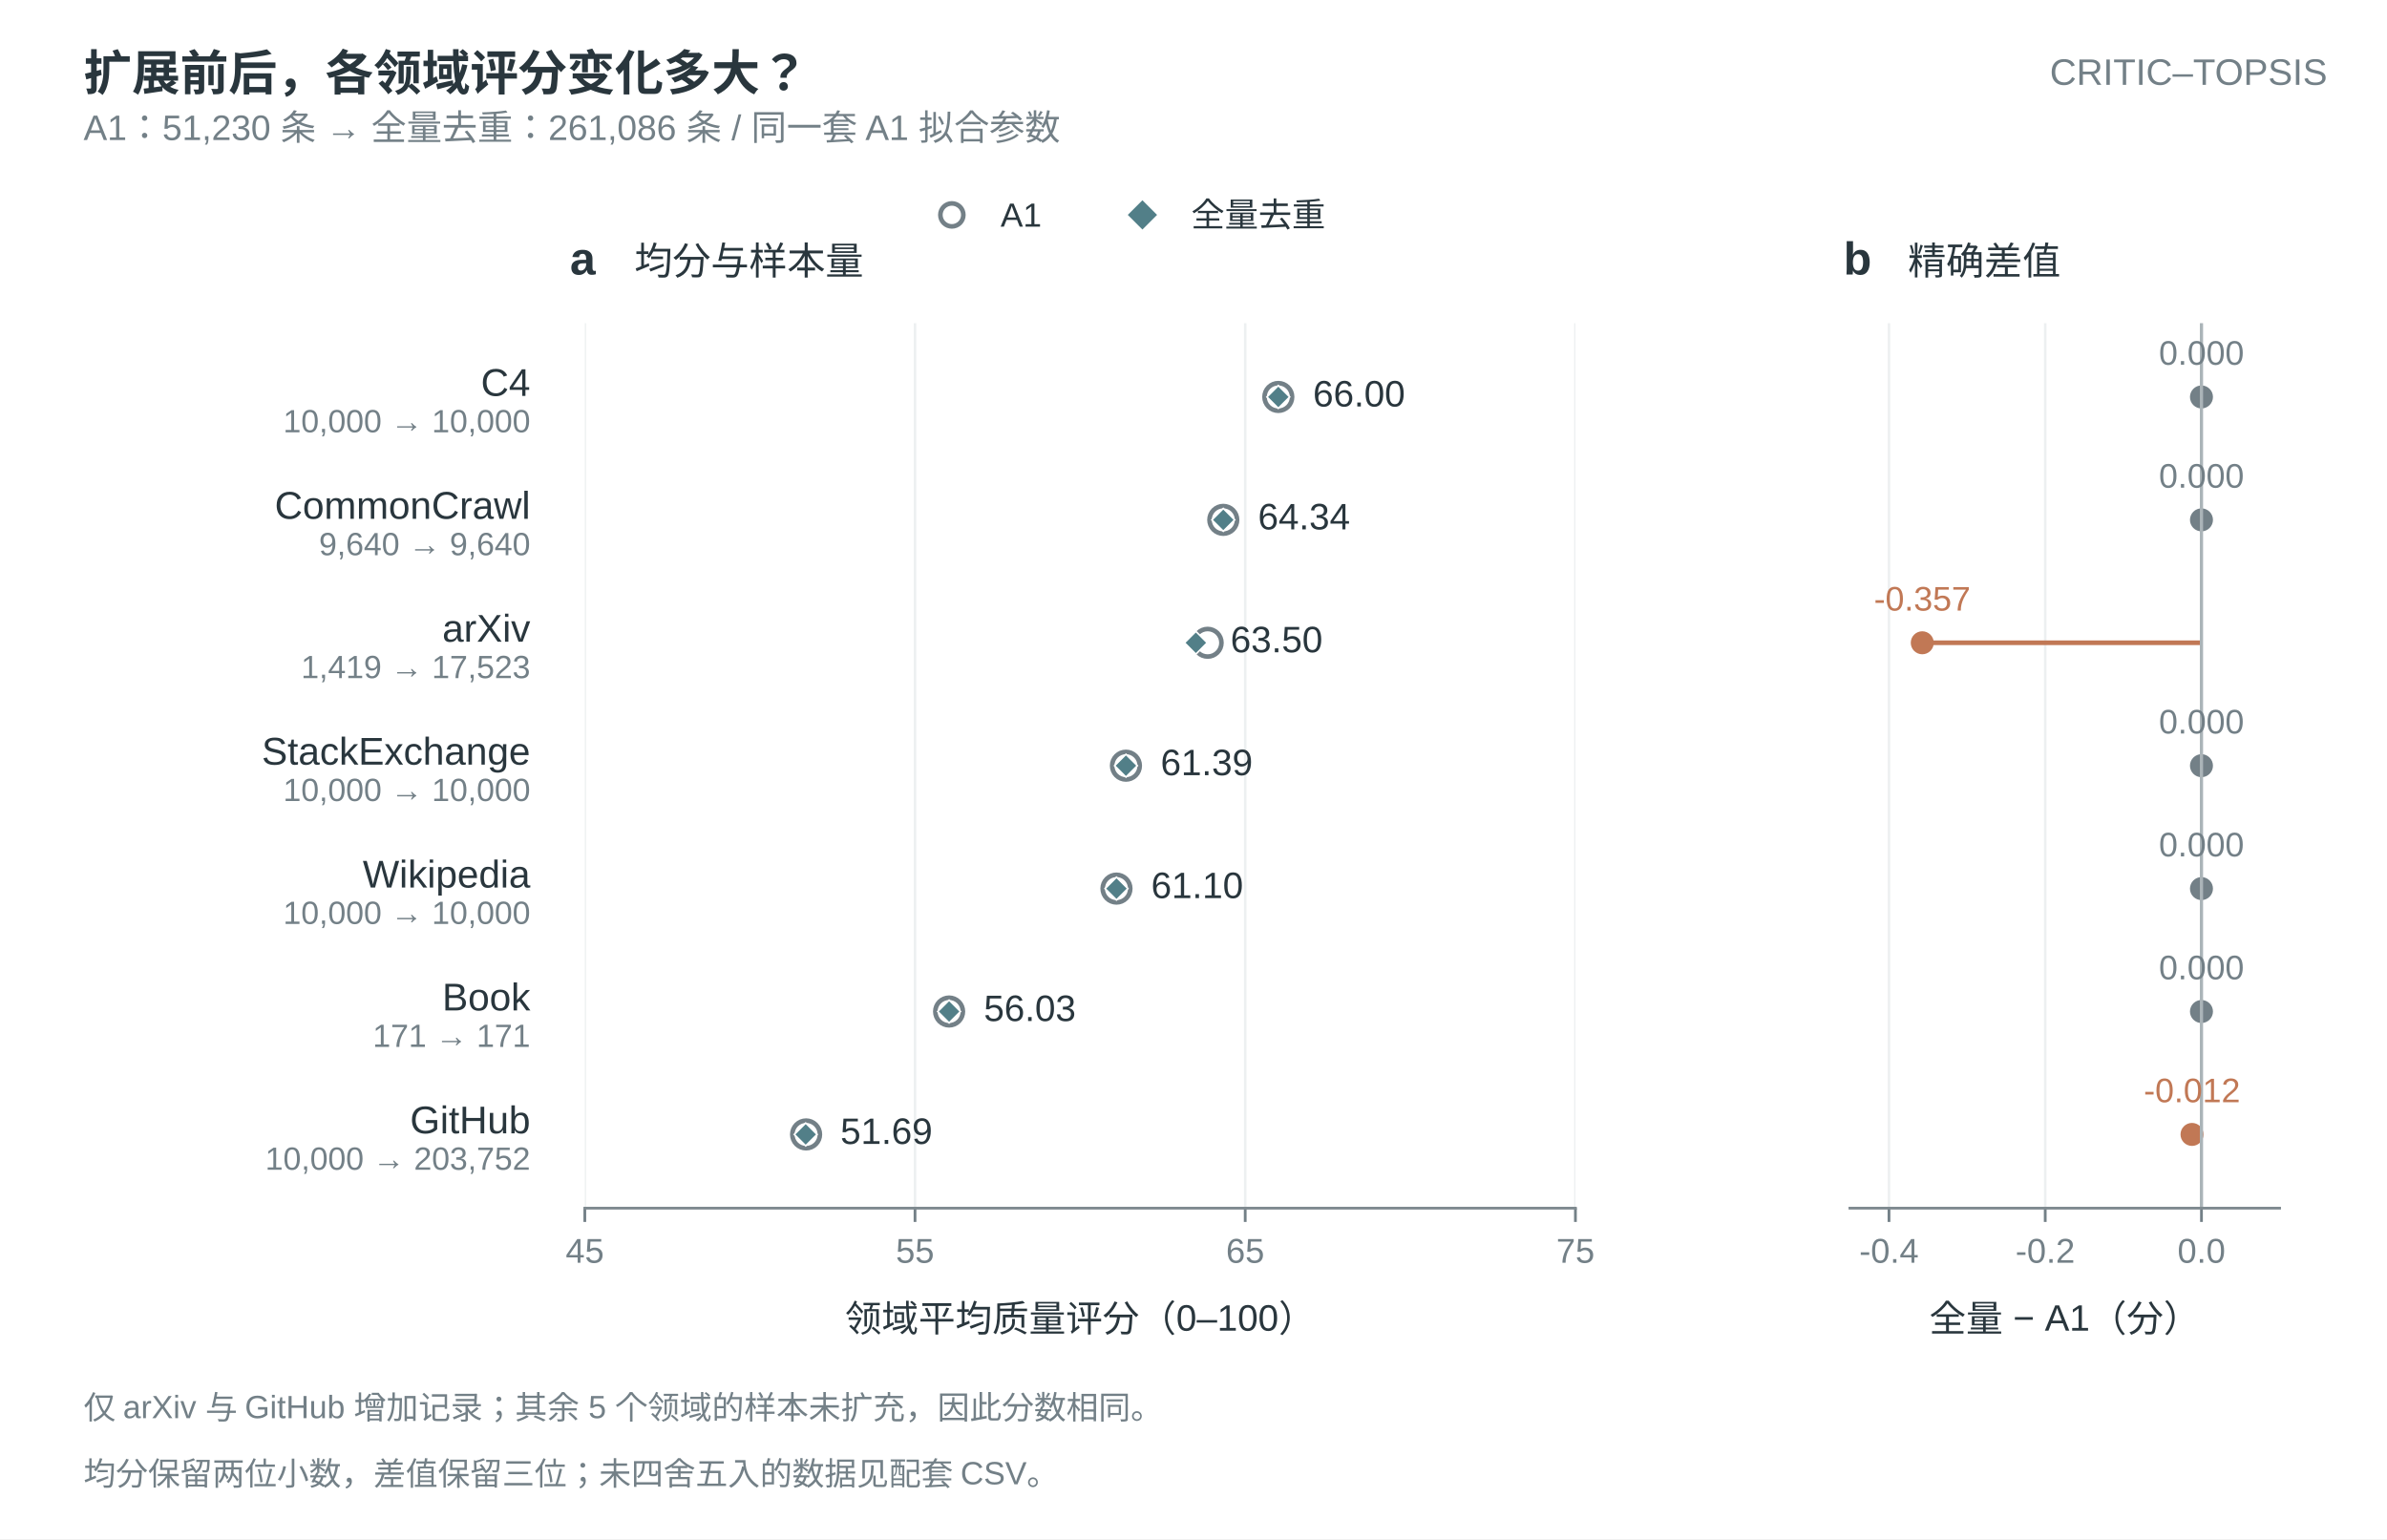
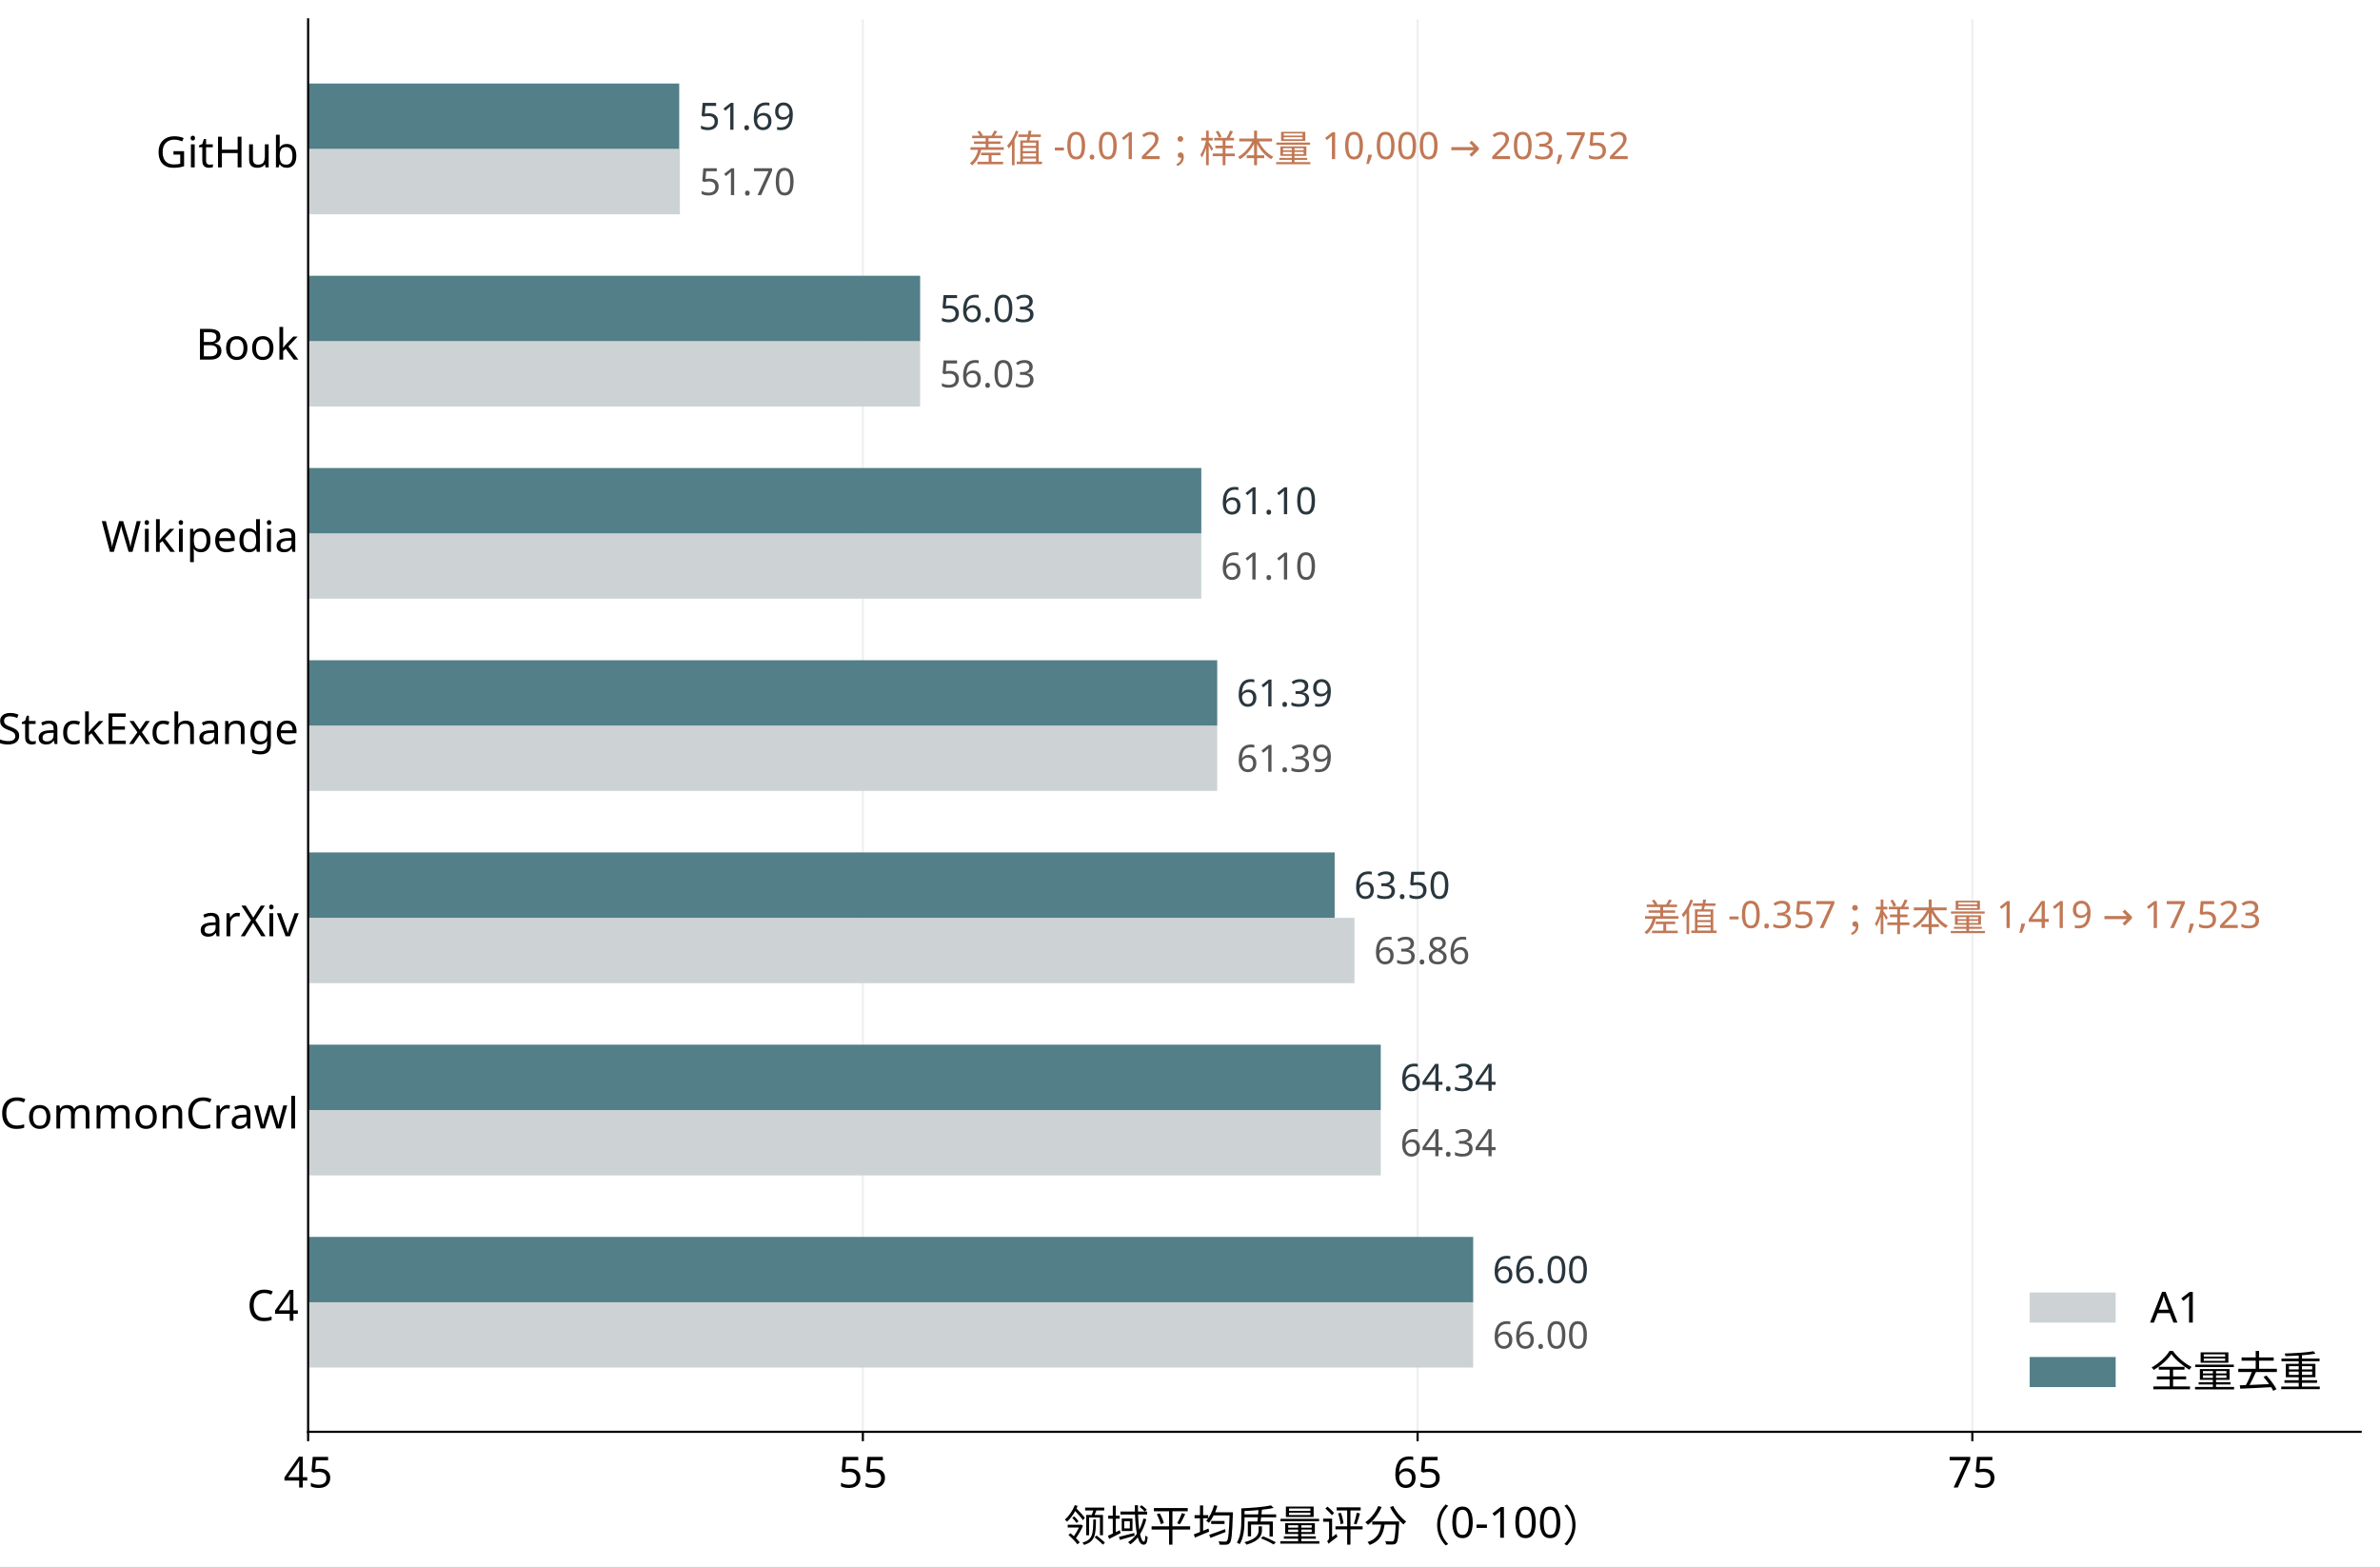
- <svg xmlns="http://www.w3.org/2000/svg" xmlns:xlink="http://www.w3.org/1999/xlink" width="518.74pt" height="334.488pt" viewBox="0 0 518.74 334.488" version="1.1">
+ <svg xmlns="http://www.w3.org/2000/svg" xmlns:xlink="http://www.w3.org/1999/xlink" width="885.972pt" height="583.2pt" viewBox="0 0 885.972 583.2" version="1.1">
  <defs>
    <style type="text/css">*{stroke-linejoin: round; stroke-linecap: butt}</style>
  </defs>
  <g id="figure_1">
    <g id="patch_1">
-       <path d="M 0 334.488  L 518.74 334.488  L 518.74 0  L 0 0  z " style="fill: #ffffff" />
+       <path d="M 0 583.2  L 885.972 583.2  L 885.972 0  L 0 0  z " style="fill: #ffffff" />
    </g>
    <g id="axes_1">
      <g id="patch_2">
-         <path d="M 127.091 262.573  L 342.369 262.573  L 342.369 70.243  L 127.091 70.243  z " style="fill: #ffffff" />
+         <path d="M 114.7 533  L 878.772 533  L 878.772 7.2  L 114.7 7.2  z " style="fill: #ffffff" />
      </g>
      <g id="matplotlib.axis_1">
        <g id="xtick_1">
          <g id="line2d_1">
-             <path d="M 127.091 262.573  L 127.091 70.243  " clip-path="url(#pd4fce39296)" style="fill: none; stroke: #edf0f1; stroke-width: 0.55; stroke-linecap: square" />
+             <path d="M 114.7 533  L 114.7 7.2  " clip-path="url(#p38bacb46b8)" style="fill: none; stroke: #edf0f1; stroke-width: 0.8; stroke-linecap: square" />
          </g>
          <g id="line2d_2">
            <defs>
-               <path id="mcc8d026047" d="M 0 0  L 0 3  " style="stroke: #738087; stroke-width: 0.6" />
+               <path id="m5adc5f12ea" d="M 0 0  L 0 3.5  " style="stroke: #000000; stroke-width: 0.8" />
            </defs>
            <g>
-               <use xlink:href="#mcc8d026047" x="127.091" y="262.573" style="fill: #738087; stroke: #738087; stroke-width: 0.6" />
+               <use xlink:href="#m5adc5f12ea" x="114.7" y="533" style="stroke: #000000; stroke-width: 0.8" />
            </g>
          </g>
          <g id="text_1">
-             <text style="fill: #738087; font: 7.5px 'Arial', 'Microsoft YaHei'; text-anchor: middle" x="127.091" y="274.442" transform="rotate(-0 127.0913 274.4416)">45</text>
+             <text style="font-size: 16px; font-family: 'SimHei'; text-anchor: middle" x="114.7" y="553.75" transform="rotate(-0 114.7 553.75)">45</text>
          </g>
        </g>
        <g id="xtick_2">
          <g id="line2d_3">
-             <path d="M 198.85 262.573  L 198.85 70.243  " clip-path="url(#pd4fce39296)" style="fill: none; stroke: #edf0f1; stroke-width: 0.55; stroke-linecap: square" />
+             <path d="M 321.206 533  L 321.206 7.2  " clip-path="url(#p38bacb46b8)" style="fill: none; stroke: #edf0f1; stroke-width: 0.8; stroke-linecap: square" />
          </g>
          <g id="line2d_4">
            <g>
-               <use xlink:href="#mcc8d026047" x="198.85" y="262.573" style="fill: #738087; stroke: #738087; stroke-width: 0.6" />
+               <use xlink:href="#m5adc5f12ea" x="321.206" y="533" style="stroke: #000000; stroke-width: 0.8" />
            </g>
          </g>
          <g id="text_2">
-             <text style="fill: #738087; font: 7.5px 'Arial', 'Microsoft YaHei'; text-anchor: middle" x="198.85" y="274.442" transform="rotate(-0 198.8504 274.4416)">55</text>
+             <text style="font-size: 16px; font-family: 'SimHei'; text-anchor: middle" x="321.206" y="553.75" transform="rotate(-0 321.2059 553.75)">55</text>
          </g>
        </g>
        <g id="xtick_3">
          <g id="line2d_5">
-             <path d="M 270.609 262.573  L 270.609 70.243  " clip-path="url(#pd4fce39296)" style="fill: none; stroke: #edf0f1; stroke-width: 0.55; stroke-linecap: square" />
+             <path d="M 527.712 533  L 527.712 7.2  " clip-path="url(#p38bacb46b8)" style="fill: none; stroke: #edf0f1; stroke-width: 0.8; stroke-linecap: square" />
          </g>
          <g id="line2d_6">
            <g>
-               <use xlink:href="#mcc8d026047" x="270.609" y="262.573" style="fill: #738087; stroke: #738087; stroke-width: 0.6" />
+               <use xlink:href="#m5adc5f12ea" x="527.712" y="533" style="stroke: #000000; stroke-width: 0.8" />
            </g>
          </g>
          <g id="text_3">
-             <text style="fill: #738087; font: 7.5px 'Arial', 'Microsoft YaHei'; text-anchor: middle" x="270.609" y="274.442" transform="rotate(-0 270.6094 274.4416)">65</text>
+             <text style="font-size: 16px; font-family: 'SimHei'; text-anchor: middle" x="527.712" y="553.75" transform="rotate(-0 527.7119 553.75)">65</text>
          </g>
        </g>
        <g id="xtick_4">
          <g id="line2d_7">
-             <path d="M 342.369 262.573  L 342.369 70.243  " clip-path="url(#pd4fce39296)" style="fill: none; stroke: #edf0f1; stroke-width: 0.55; stroke-linecap: square" />
+             <path d="M 734.218 533  L 734.218 7.2  " clip-path="url(#p38bacb46b8)" style="fill: none; stroke: #edf0f1; stroke-width: 0.8; stroke-linecap: square" />
          </g>
          <g id="line2d_8">
            <g>
-               <use xlink:href="#mcc8d026047" x="342.369" y="262.573" style="fill: #738087; stroke: #738087; stroke-width: 0.6" />
+               <use xlink:href="#m5adc5f12ea" x="734.218" y="533" style="stroke: #000000; stroke-width: 0.8" />
            </g>
          </g>
          <g id="text_4">
-             <text style="fill: #738087; font: 7.5px 'Arial', 'Microsoft YaHei'; text-anchor: middle" x="342.369" y="274.442" transform="rotate(-0 342.3685 274.4416)">75</text>
+             <text style="font-size: 16px; font-family: 'SimHei'; text-anchor: middle" x="734.218" y="553.75" transform="rotate(-0 734.2178 553.75)">75</text>
          </g>
        </g>
        <g id="text_5">
-           <text style="fill: #29363d; font: 8px 'Arial', 'Microsoft YaHei'; text-anchor: middle" x="234.73" y="289.408" transform="rotate(-0 234.7299 289.4085)">领域平均质量评分（0–100）</text>
-         </g>
-       </g>
-       <g id="matplotlib.axis_2" />
-       <g id="line2d_9">
-         <path d="M 277.801 86.27  L 277.801 86.27  " clip-path="url(#pd4fce39296)" style="fill: none; stroke: #738087; stroke-linecap: square" />
-       </g>
-       <g id="line2d_10">
-         <path d="M 265.843 112.983  L 265.843 112.983  " clip-path="url(#pd4fce39296)" style="fill: none; stroke: #738087; stroke-linecap: square" />
-       </g>
-       <g id="line2d_11">
-         <path d="M 262.446 139.695  L 259.881 139.695  " clip-path="url(#pd4fce39296)" style="fill: none; stroke: #738087; stroke-linecap: square" />
-       </g>
-       <g id="line2d_12">
-         <path d="M 244.689 166.408  L 244.689 166.408  " clip-path="url(#pd4fce39296)" style="fill: none; stroke: #738087; stroke-linecap: square" />
-       </g>
-       <g id="line2d_13">
-         <path d="M 242.63 193.12  L 242.63 193.12  " clip-path="url(#pd4fce39296)" style="fill: none; stroke: #738087; stroke-linecap: square" />
-       </g>
-       <g id="line2d_14">
-         <path d="M 206.26 219.833  L 206.26 219.833  " clip-path="url(#pd4fce39296)" style="fill: none; stroke: #738087; stroke-linecap: square" />
-       </g>
-       <g id="line2d_15">
-         <path d="M 175.18 246.546  L 175.093 246.546  " clip-path="url(#pd4fce39296)" style="fill: none; stroke: #738087; stroke-linecap: square" />
+           <text style="font-size: 16px; font-family: 'SimHei'; text-anchor: middle" x="496.736" y="573.75" transform="rotate(-0 496.736 573.75)">领域平均质量评分（0-100）</text>
+         </g>
+       </g>
+       <g id="matplotlib.axis_2">
+         <g id="ytick_1">
+           <g id="line2d_9" />
+           <g id="text_6">
+             <text style="font-size: 16px; font-family: 'SimHei'; text-anchor: end" x="111.2" y="491.646" transform="rotate(-0 111.2 491.6457)">C4</text>
+           </g>
+         </g>
+         <g id="ytick_2">
+           <g id="line2d_10" />
+           <g id="text_7">
+             <text style="font-size: 16px; font-family: 'SimHei'; text-anchor: end" x="111.2" y="420.089" transform="rotate(-0 111.2 420.0888)">CommonCrawl</text>
+           </g>
+         </g>
+         <g id="ytick_3">
+           <g id="line2d_11" />
+           <g id="text_8">
+             <text style="font-size: 16px; font-family: 'SimHei'; text-anchor: end" x="111.2" y="348.532" transform="rotate(-0 111.2 348.5319)">arXiv</text>
+           </g>
+         </g>
+         <g id="ytick_4">
+           <g id="line2d_12" />
+           <g id="text_9">
+             <text style="font-size: 16px; font-family: 'SimHei'; text-anchor: end" x="111.2" y="276.975" transform="rotate(-0 111.2 276.975)">StackExchange</text>
+           </g>
+         </g>
+         <g id="ytick_5">
+           <g id="line2d_13" />
+           <g id="text_10">
+             <text style="font-size: 16px; font-family: 'SimHei'; text-anchor: end" x="111.2" y="205.418" transform="rotate(-0 111.2 205.4181)">Wikipedia</text>
+           </g>
+         </g>
+         <g id="ytick_6">
+           <g id="line2d_14" />
+           <g id="text_11">
+             <text style="font-size: 16px; font-family: 'SimHei'; text-anchor: end" x="111.2" y="133.861" transform="rotate(-0 111.2 133.8612)">Book</text>
+           </g>
+         </g>
+         <g id="ytick_7">
+           <g id="line2d_15" />
+           <g id="text_12">
+             <text style="font-size: 16px; font-family: 'SimHei'; text-anchor: end" x="111.2" y="62.304" transform="rotate(-0 111.2 62.30434)">GitHub</text>
+           </g>
+         </g>
      </g>
      <g id="patch_3">
-         <path d="M 127.091 262.573  L 342.369 262.573  " style="fill: none; stroke: #7f8a90; stroke-width: 0.6; stroke-linejoin: miter; stroke-linecap: square" />
-       </g>
-       <g id="line2d_16">
-         <defs>
-           <path id="ma0cdab7de3" d="M 0 3  C 0.796 3 1.559 2.684 2.121 2.121  C 2.684 1.559 3 0.796 3 0  C 3 -0.796 2.684 -1.559 2.121 -2.121  C 1.559 -2.684 0.796 -3 0 -3  C -0.796 -3 -1.559 -2.684 -2.121 -2.121  C -2.684 -1.559 -3 -0.796 -3 0  C -3 0.796 -2.684 1.559 -2.121 2.121  C -1.559 2.684 -0.796 3 0 3  z " style="stroke: #738087" />
-         </defs>
-         <g clip-path="url(#pd4fce39296)">
-           <use xlink:href="#ma0cdab7de3" x="277.801" y="86.27" style="fill: #ffffff; stroke: #738087" />
-         </g>
-       </g>
-       <g id="text_6">
-         <text style="fill: #29363d; font: 8px 'Arial', 'Microsoft YaHei'; text-anchor: start" x="285.335" y="88.338" transform="rotate(-0 285.3352 88.3382)">66.00</text>
-       </g>
-       <g id="text_7">
-         <text style="fill: #29363d; font: 8.4px 'Arial', 'Microsoft YaHei'; text-anchor: end" x="115.251" y="86.037" transform="rotate(-0 115.2511 86.03748)">C4</text>
-       </g>
-       <g id="text_8">
-         <text style="fill: #738087; font: 7px 'Arial', 'Microsoft YaHei'; text-anchor: end" x="115.251" y="93.956" transform="rotate(-0 115.2511 93.95646)">10,000 → 10,000</text>
-       </g>
-       <g id="line2d_17">
-         <g clip-path="url(#pd4fce39296)">
-           <use xlink:href="#ma0cdab7de3" x="265.843" y="112.983" style="fill: #ffffff; stroke: #738087" />
-         </g>
-       </g>
-       <g id="text_9">
-         <text style="fill: #29363d; font: 8px 'Arial', 'Microsoft YaHei'; text-anchor: start" x="273.377" y="115.051" transform="rotate(-0 273.3773 115.0508)">64.34</text>
-       </g>
-       <g id="text_10">
-         <text style="fill: #29363d; font: 8.4px 'Arial', 'Microsoft YaHei'; text-anchor: end" x="115.251" y="112.75" transform="rotate(-0 115.2511 112.7501)">CommonCrawl</text>
-       </g>
-       <g id="text_11">
-         <text style="fill: #738087; font: 7px 'Arial', 'Microsoft YaHei'; text-anchor: end" x="115.251" y="120.669" transform="rotate(-0 115.2511 120.6691)">9,640 → 9,640</text>
-       </g>
-       <g id="line2d_18">
-         <g clip-path="url(#pd4fce39296)">
-           <use xlink:href="#ma0cdab7de3" x="262.446" y="139.695" style="fill: #ffffff; stroke: #738087" />
-         </g>
-       </g>
-       <g id="text_12">
-         <text style="fill: #29363d; font: 8px 'Arial', 'Microsoft YaHei'; text-anchor: start" x="267.416" y="141.763" transform="rotate(-0 267.4159 141.7634)">63.50</text>
+         <path d="M -814.577 484.771  L 548.406 484.771  L 548.406 509.1  L -814.577 509.1  z " clip-path="url(#p38bacb46b8)" style="fill: #cdd3d5" />
+       </g>
+       <g id="patch_4">
+         <path d="M -814.577 413.214  L 513.994 413.214  L 513.994 437.543  L -814.577 437.543  z " clip-path="url(#p38bacb46b8)" style="fill: #cdd3d5" />
+       </g>
+       <g id="patch_5">
+         <path d="M -814.577 341.657  L 504.219 341.657  L 504.219 365.986  L -814.577 365.986  z " clip-path="url(#p38bacb46b8)" style="fill: #cdd3d5" />
+       </g>
+       <g id="patch_6">
+         <path d="M -814.577 270.1  L 453.119 270.1  L 453.119 294.429  L -814.577 294.429  z " clip-path="url(#p38bacb46b8)" style="fill: #cdd3d5" />
+       </g>
+       <g id="patch_7">
+         <path d="M -814.577 198.543  L 447.193 198.543  L 447.193 222.872  L -814.577 222.872  z " clip-path="url(#p38bacb46b8)" style="fill: #cdd3d5" />
+       </g>
+       <g id="patch_8">
+         <path d="M -814.577 126.986  L 342.528 126.986  L 342.528 151.316  L -814.577 151.316  z " clip-path="url(#p38bacb46b8)" style="fill: #cdd3d5" />
+       </g>
+       <g id="patch_9">
+         <path d="M -814.577 55.429  L 253.088 55.429  L 253.088 79.759  L -814.577 79.759  z " clip-path="url(#p38bacb46b8)" style="fill: #cdd3d5" />
+       </g>
+       <g id="patch_10">
+         <path d="M -814.577 460.441  L 548.406 460.441  L 548.406 484.771  L -814.577 484.771  z " clip-path="url(#p38bacb46b8)" style="fill: #527f88" />
+       </g>
+       <g id="patch_11">
+         <path d="M -814.577 388.884  L 513.994 388.884  L 513.994 413.214  L -814.577 413.214  z " clip-path="url(#p38bacb46b8)" style="fill: #527f88" />
+       </g>
+       <g id="patch_12">
+         <path d="M -814.577 317.328  L 496.838 317.328  L 496.838 341.657  L -814.577 341.657  z " clip-path="url(#p38bacb46b8)" style="fill: #527f88" />
+       </g>
+       <g id="patch_13">
+         <path d="M -814.577 245.771  L 453.119 245.771  L 453.119 270.1  L -814.577 270.1  z " clip-path="url(#p38bacb46b8)" style="fill: #527f88" />
+       </g>
+       <g id="patch_14">
+         <path d="M -814.577 174.214  L 447.193 174.214  L 447.193 198.543  L -814.577 198.543  z " clip-path="url(#p38bacb46b8)" style="fill: #527f88" />
+       </g>
+       <g id="patch_15">
+         <path d="M -814.577 102.657  L 342.528 102.657  L 342.528 126.986  L -814.577 126.986  z " clip-path="url(#p38bacb46b8)" style="fill: #527f88" />
+       </g>
+       <g id="patch_16">
+         <path d="M -814.577 31.1  L 252.838 31.1  L 252.838 55.429  L -814.577 55.429  z " clip-path="url(#p38bacb46b8)" style="fill: #527f88" />
+       </g>
+       <g id="patch_17">
+         <path d="M 114.7 533  L 114.7 7.2  " style="fill: none; stroke: #000000; stroke-width: 0.8; stroke-linejoin: miter; stroke-linecap: square" />
+       </g>
+       <g id="patch_18">
+         <path d="M 114.7 533  L 878.772 533  " style="fill: none; stroke: #000000; stroke-width: 0.8; stroke-linejoin: miter; stroke-linecap: square" />
      </g>
      <g id="text_13">
-         <text style="fill: #29363d; font: 8.4px 'Arial', 'Microsoft YaHei'; text-anchor: end" x="115.251" y="139.463" transform="rotate(-0 115.2511 139.4627)">arXiv</text>
+         <text style="font-size: 14px; font-family: 'SimHei'; text-anchor: start; fill: #555555" x="555.634" y="501.967" transform="rotate(-0 555.6338 501.9666)">66.00</text>
      </g>
      <g id="text_14">
-         <text style="fill: #738087; font: 7px 'Arial', 'Microsoft YaHei'; text-anchor: end" x="115.251" y="147.382" transform="rotate(-0 115.2511 147.3817)">1,419 → 17,523</text>
-       </g>
-       <g id="line2d_19">
-         <g clip-path="url(#pd4fce39296)">
-           <use xlink:href="#ma0cdab7de3" x="244.689" y="166.408" style="fill: #ffffff; stroke: #738087" />
-         </g>
+         <text style="font-size: 14px; font-family: 'SimHei'; text-anchor: start; fill: #29363d" x="555.634" y="477.637" transform="rotate(-0 555.6338 477.6372)">66.00</text>
      </g>
      <g id="text_15">
-         <text style="fill: #29363d; font: 8px 'Arial', 'Microsoft YaHei'; text-anchor: start" x="252.224" y="168.476" transform="rotate(-0 252.2239 168.476)">61.39</text>
+         <text style="font-size: 14px; font-family: 'SimHei'; text-anchor: start; fill: #555555" x="521.222" y="430.41" transform="rotate(-0 521.2216 430.4097)">64.34</text>
      </g>
      <g id="text_16">
-         <text style="fill: #29363d; font: 8.4px 'Arial', 'Microsoft YaHei'; text-anchor: end" x="115.251" y="166.177" transform="rotate(-0 115.2511 166.1772)">StackExchange</text>
+         <text style="font-size: 14px; font-family: 'SimHei'; text-anchor: start; fill: #29363d" x="521.222" y="406.08" transform="rotate(-0 521.2216 406.0804)">64.34</text>
      </g>
      <g id="text_17">
-         <text style="fill: #738087; font: 7px 'Arial', 'Microsoft YaHei'; text-anchor: end" x="115.251" y="174.094" transform="rotate(-0 115.2511 174.0943)">10,000 → 10,000</text>
-       </g>
-       <g id="line2d_20">
-         <g clip-path="url(#pd4fce39296)">
-           <use xlink:href="#ma0cdab7de3" x="242.63" y="193.12" style="fill: #ffffff; stroke: #738087" />
-         </g>
+         <text style="font-size: 14px; font-family: 'SimHei'; text-anchor: start; fill: #555555" x="511.447" y="358.853" transform="rotate(-0 511.4467 358.8528)">63.86</text>
      </g>
      <g id="text_18">
-         <text style="fill: #29363d; font: 8px 'Arial', 'Microsoft YaHei'; text-anchor: start" x="250.165" y="195.189" transform="rotate(-0 250.1646 195.1886)">61.10</text>
+         <text style="font-size: 14px; font-family: 'SimHei'; text-anchor: start; fill: #29363d" x="504.066" y="334.523" transform="rotate(-0 504.0661 334.5235)">63.50</text>
      </g>
      <g id="text_19">
-         <text style="fill: #29363d; font: 8.4px 'Arial', 'Microsoft YaHei'; text-anchor: end" x="115.251" y="192.888" transform="rotate(-0 115.2511 192.8879)">Wikipedia</text>
+         <text style="font-size: 14px; font-family: 'SimHei'; text-anchor: start; fill: #c17855" x="611.602" y="346.606" transform="rotate(-0 611.602 346.6061)">差值 -0.357；样本量 1,419 → 17,523</text>
      </g>
      <g id="text_20">
-         <text style="fill: #738087; font: 7px 'Arial', 'Microsoft YaHei'; text-anchor: end" x="115.251" y="200.807" transform="rotate(-0 115.2511 200.8069)">10,000 → 10,000</text>
-       </g>
-       <g id="line2d_21">
-         <g clip-path="url(#pd4fce39296)">
-           <use xlink:href="#ma0cdab7de3" x="206.26" y="219.833" style="fill: #ffffff; stroke: #738087" />
-         </g>
+         <text style="font-size: 14px; font-family: 'SimHei'; text-anchor: start; fill: #555555" x="460.347" y="287.296" transform="rotate(-0 460.347 287.2959)">61.39</text>
      </g>
      <g id="text_21">
-         <text style="fill: #29363d; font: 8px 'Arial', 'Microsoft YaHei'; text-anchor: start" x="213.794" y="221.901" transform="rotate(-0 213.7944 221.9012)">56.03</text>
+         <text style="font-size: 14px; font-family: 'SimHei'; text-anchor: start; fill: #29363d" x="460.347" y="262.967" transform="rotate(-0 460.347 262.9666)">61.39</text>
      </g>
      <g id="text_22">
-         <text style="fill: #29363d; font: 8.4px 'Arial', 'Microsoft YaHei'; text-anchor: end" x="115.251" y="219.6" transform="rotate(-0 115.2511 219.6005)">Book</text>
+         <text style="font-size: 14px; font-family: 'SimHei'; text-anchor: start; fill: #555555" x="454.421" y="215.739" transform="rotate(-0 454.421 215.739)">61.10</text>
      </g>
      <g id="text_23">
-         <text style="fill: #738087; font: 7px 'Arial', 'Microsoft YaHei'; text-anchor: end" x="115.251" y="227.519" transform="rotate(-0 115.2511 227.5195)">171 → 171</text>
-       </g>
-       <g id="line2d_22">
-         <g clip-path="url(#pd4fce39296)">
-           <use xlink:href="#ma0cdab7de3" x="175.18" y="246.546" style="fill: #ffffff; stroke: #738087" />
-         </g>
+         <text style="font-size: 14px; font-family: 'SimHei'; text-anchor: start; fill: #29363d" x="454.421" y="191.41" transform="rotate(-0 454.421 191.4097)">61.10</text>
      </g>
      <g id="text_24">
-         <text style="fill: #29363d; font: 8px 'Arial', 'Microsoft YaHei'; text-anchor: start" x="182.628" y="248.614" transform="rotate(-0 182.6279 248.6138)">51.69</text>
+         <text style="font-size: 14px; font-family: 'SimHei'; text-anchor: start; fill: #555555" x="349.756" y="144.182" transform="rotate(-0 349.7558 144.1821)">56.03</text>
      </g>
      <g id="text_25">
-         <text style="fill: #29363d; font: 8.4px 'Arial', 'Microsoft YaHei'; text-anchor: end" x="115.251" y="246.313" transform="rotate(-0 115.2511 246.3131)">GitHub</text>
+         <text style="font-size: 14px; font-family: 'SimHei'; text-anchor: start; fill: #29363d" x="349.756" y="119.853" transform="rotate(-0 349.7558 119.8528)">56.03</text>
      </g>
      <g id="text_26">
-         <text style="fill: #738087; font: 7px 'Arial', 'Microsoft YaHei'; text-anchor: end" x="115.251" y="254.232" transform="rotate(-0 115.2511 254.232)">10,000 → 203,752</text>
+         <text style="font-size: 14px; font-family: 'SimHei'; text-anchor: start; fill: #555555" x="260.316" y="72.625" transform="rotate(-0 260.3158 72.62526)">51.70</text>
      </g>
      <g id="text_27">
-         <text style="fill: #29363d; font: 700 10px 'Arial', 'Microsoft YaHei'; text-anchor: start" x="123.862" y="59.664" transform="rotate(-0 123.8622 59.66433)">a</text>
+         <text style="font-size: 14px; font-family: 'SimHei'; text-anchor: start; fill: #29363d" x="260.066" y="48.296" transform="rotate(-0 260.066 48.29592)">51.69</text>
      </g>
      <g id="text_28">
-         <text style="fill: #29363d; font: 8.3px 'Arial', 'Microsoft YaHei'; text-anchor: start" x="137.862" y="59.664" transform="rotate(-0 137.8622 59.66433)">均分与样本量</text>
-       </g>
-       <g id="line2d_23">
-         <defs>
-           <path id="m48aabffad2" d="M 0 2.475  L 2.475 0  L 0 -2.475  L -2.475 0  z " style="stroke: #ffffff; stroke-width: 0.35; stroke-linejoin: miter" />
-         </defs>
-         <g clip-path="url(#pd4fce39296)">
-           <use xlink:href="#m48aabffad2" x="277.801" y="86.27" style="fill: #527f88; stroke: #ffffff; stroke-width: 0.35; stroke-linejoin: miter" />
-         </g>
-       </g>
-       <g id="line2d_24">
-         <g clip-path="url(#pd4fce39296)">
-           <use xlink:href="#m48aabffad2" x="265.843" y="112.983" style="fill: #527f88; stroke: #ffffff; stroke-width: 0.35; stroke-linejoin: miter" />
-         </g>
-       </g>
-       <g id="line2d_25">
-         <g clip-path="url(#pd4fce39296)">
-           <use xlink:href="#m48aabffad2" x="259.881" y="139.695" style="fill: #527f88; stroke: #ffffff; stroke-width: 0.35; stroke-linejoin: miter" />
-         </g>
-       </g>
-       <g id="line2d_26">
-         <g clip-path="url(#pd4fce39296)">
-           <use xlink:href="#m48aabffad2" x="244.689" y="166.408" style="fill: #527f88; stroke: #ffffff; stroke-width: 0.35; stroke-linejoin: miter" />
-         </g>
-       </g>
-       <g id="line2d_27">
-         <g clip-path="url(#pd4fce39296)">
-           <use xlink:href="#m48aabffad2" x="242.63" y="193.12" style="fill: #527f88; stroke: #ffffff; stroke-width: 0.35; stroke-linejoin: miter" />
-         </g>
-       </g>
-       <g id="line2d_28">
-         <g clip-path="url(#pd4fce39296)">
-           <use xlink:href="#m48aabffad2" x="206.26" y="219.833" style="fill: #527f88; stroke: #ffffff; stroke-width: 0.35; stroke-linejoin: miter" />
-         </g>
-       </g>
-       <g id="line2d_29">
-         <g clip-path="url(#pd4fce39296)">
-           <use xlink:href="#m48aabffad2" x="175.093" y="246.546" style="fill: #527f88; stroke: #ffffff; stroke-width: 0.35; stroke-linejoin: miter" />
-         </g>
-       </g>
-     </g>
-     <g id="axes_2">
-       <g id="patch_4">
-         <path d="M 402.024 262.573  L 495.397 262.573  L 495.397 70.243  L 402.024 70.243  z " style="fill: #ffffff" />
-       </g>
-       <g id="matplotlib.axis_3">
-         <g id="xtick_5">
-           <g id="line2d_30">
-             <path d="M 410.512 262.573  L 410.512 70.243  " clip-path="url(#p4e4e7bf479)" style="fill: none; stroke: #edf0f1; stroke-width: 0.55; stroke-linecap: square" />
-           </g>
-           <g id="line2d_31">
-             <g>
-               <use xlink:href="#mcc8d026047" x="410.512" y="262.573" style="fill: #738087; stroke: #738087; stroke-width: 0.6" />
-             </g>
-           </g>
-           <g id="text_29">
-             <text style="fill: #738087; font: 7.5px 'Arial', 'Microsoft YaHei'; text-anchor: middle" x="410.512" y="274.442" transform="rotate(-0 410.5121 274.4416)">-0.4</text>
-           </g>
-         </g>
-         <g id="xtick_6">
-           <g id="line2d_32">
-             <path d="M 444.466 262.573  L 444.466 70.243  " clip-path="url(#p4e4e7bf479)" style="fill: none; stroke: #edf0f1; stroke-width: 0.55; stroke-linecap: square" />
-           </g>
-           <g id="line2d_33">
-             <g>
-               <use xlink:href="#mcc8d026047" x="444.466" y="262.573" style="fill: #738087; stroke: #738087; stroke-width: 0.6" />
-             </g>
-           </g>
-           <g id="text_30">
-             <text style="fill: #738087; font: 7.5px 'Arial', 'Microsoft YaHei'; text-anchor: middle" x="444.466" y="274.442" transform="rotate(-0 444.466 274.4416)">-0.2</text>
-           </g>
-         </g>
-         <g id="xtick_7">
-           <g id="line2d_34">
-             <path d="M 478.42 262.573  L 478.42 70.243  " clip-path="url(#p4e4e7bf479)" style="fill: none; stroke: #edf0f1; stroke-width: 0.55; stroke-linecap: square" />
-           </g>
-           <g id="line2d_35">
-             <g>
-               <use xlink:href="#mcc8d026047" x="478.42" y="262.573" style="fill: #738087; stroke: #738087; stroke-width: 0.6" />
-             </g>
-           </g>
-           <g id="text_31">
-             <text style="fill: #738087; font: 7.5px 'Arial', 'Microsoft YaHei'; text-anchor: middle" x="478.42" y="274.442" transform="rotate(-0 478.4199 274.4416)">0.0</text>
-           </g>
-         </g>
-         <g id="text_32">
-           <text style="fill: #29363d; font: 8px 'Arial', 'Microsoft YaHei'; text-anchor: middle" x="448.71" y="289.408" transform="rotate(-0 448.7102 289.4085)">全量 − A1（分）</text>
-         </g>
-       </g>
-       <g id="matplotlib.axis_4" />
-       <g id="LineCollection_1">
-         <path d="M 478.42 86.27  L 478.42 86.27  " clip-path="url(#p4e4e7bf479)" style="fill: none; stroke: #738087" />
-       </g>
-       <g id="line2d_36">
-         <defs>
-           <path id="m7c5423cab2" d="M 0 2  C 0.53 2 1.039 1.789 1.414 1.414  C 1.789 1.039 2 0.53 2 0  C 2 -0.53 1.789 -1.039 1.414 -1.414  C 1.039 -1.789 0.53 -2 0 -2  C -0.53 -2 -1.039 -1.789 -1.414 -1.414  C -1.789 -1.039 -2 -0.53 -2 0  C -2 0.53 -1.789 1.039 -1.414 1.414  C -1.039 1.789 -0.53 2 0 2  z " style="stroke: #738087" />
-         </defs>
-         <g clip-path="url(#p4e4e7bf479)">
-           <use xlink:href="#m7c5423cab2" x="478.42" y="86.27" style="fill: #738087; stroke: #738087" />
-         </g>
-       </g>
-       <g id="LineCollection_2">
-         <path d="M 478.42 112.983  L 478.42 112.983  " clip-path="url(#p4e4e7bf479)" style="fill: none; stroke: #738087" />
-       </g>
-       <g id="line2d_37">
-         <g clip-path="url(#p4e4e7bf479)">
-           <use xlink:href="#m7c5423cab2" x="478.42" y="112.983" style="fill: #738087; stroke: #738087" />
-         </g>
-       </g>
-       <g id="LineCollection_3">
-         <path d="M 417.744 139.695  L 478.42 139.695  " clip-path="url(#p4e4e7bf479)" style="fill: none; stroke: #c17855" />
-       </g>
-       <g id="line2d_38">
-         <defs>
-           <path id="mb11916933e" d="M 0 2  C 0.53 2 1.039 1.789 1.414 1.414  C 1.789 1.039 2 0.53 2 0  C 2 -0.53 1.789 -1.039 1.414 -1.414  C 1.039 -1.789 0.53 -2 0 -2  C -0.53 -2 -1.039 -1.789 -1.414 -1.414  C -1.789 -1.039 -2 -0.53 -2 0  C -2 0.53 -1.789 1.039 -1.414 1.414  C -1.039 1.789 -0.53 2 0 2  z " style="stroke: #c17855" />
-         </defs>
-         <g clip-path="url(#p4e4e7bf479)">
-           <use xlink:href="#mb11916933e" x="417.744" y="139.695" style="fill: #c17855; stroke: #c17855" />
-         </g>
-       </g>
-       <g id="LineCollection_4">
-         <path d="M 478.42 166.408  L 478.42 166.408  " clip-path="url(#p4e4e7bf479)" style="fill: none; stroke: #738087" />
-       </g>
-       <g id="line2d_39">
-         <g clip-path="url(#p4e4e7bf479)">
-           <use xlink:href="#m7c5423cab2" x="478.42" y="166.408" style="fill: #738087; stroke: #738087" />
-         </g>
-       </g>
-       <g id="LineCollection_5">
-         <path d="M 478.42 193.12  L 478.42 193.12  " clip-path="url(#p4e4e7bf479)" style="fill: none; stroke: #738087" />
-       </g>
-       <g id="line2d_40">
-         <g clip-path="url(#p4e4e7bf479)">
-           <use xlink:href="#m7c5423cab2" x="478.42" y="193.12" style="fill: #738087; stroke: #738087" />
-         </g>
-       </g>
-       <g id="LineCollection_6">
-         <path d="M 478.42 219.833  L 478.42 219.833  " clip-path="url(#p4e4e7bf479)" style="fill: none; stroke: #738087" />
-       </g>
-       <g id="line2d_41">
-         <g clip-path="url(#p4e4e7bf479)">
-           <use xlink:href="#m7c5423cab2" x="478.42" y="219.833" style="fill: #738087; stroke: #738087" />
-         </g>
-       </g>
-       <g id="LineCollection_7">
-         <path d="M 476.366 246.546  L 478.42 246.546  " clip-path="url(#p4e4e7bf479)" style="fill: none; stroke: #c17855" />
-       </g>
-       <g id="line2d_42">
-         <g clip-path="url(#p4e4e7bf479)">
-           <use xlink:href="#mb11916933e" x="476.366" y="246.546" style="fill: #c17855; stroke: #c17855" />
-         </g>
-       </g>
-       <g id="line2d_43">
-         <path d="M 478.42 262.573  L 478.42 70.243  " clip-path="url(#p4e4e7bf479)" style="fill: none; stroke: #abb4b8; stroke-width: 0.7; stroke-linecap: square" />
-       </g>
-       <g id="patch_5">
-         <path d="M 402.024 262.573  L 495.397 262.573  " style="fill: none; stroke: #7f8a90; stroke-width: 0.6; stroke-linejoin: miter; stroke-linecap: square" />
-       </g>
-       <g id="text_33">
-         <text style="fill: #738087; font: 7.4px 'Arial', 'Microsoft YaHei'; text-anchor: middle" x="478.42" y="79.27" transform="rotate(-0 478.4199 79.27008)">0.000</text>
-       </g>
-       <g id="text_34">
-         <text style="fill: #738087; font: 7.4px 'Arial', 'Microsoft YaHei'; text-anchor: middle" x="478.42" y="105.983" transform="rotate(-0 478.4199 105.9827)">0.000</text>
-       </g>
-       <g id="text_35">
-         <text style="fill: #c17855; font: 7.4px 'Arial', 'Microsoft YaHei'; text-anchor: middle" x="417.744" y="132.695" transform="rotate(-0 417.7442 132.6953)">-0.357</text>
-       </g>
-       <g id="text_36">
-         <text style="fill: #738087; font: 7.4px 'Arial', 'Microsoft YaHei'; text-anchor: middle" x="478.42" y="159.408" transform="rotate(-0 478.4199 159.4079)">0.000</text>
-       </g>
-       <g id="text_37">
-         <text style="fill: #738087; font: 7.4px 'Arial', 'Microsoft YaHei'; text-anchor: middle" x="478.42" y="186.12" transform="rotate(-0 478.4199 186.1205)">0.000</text>
-       </g>
-       <g id="text_38">
-         <text style="fill: #738087; font: 7.4px 'Arial', 'Microsoft YaHei'; text-anchor: middle" x="478.42" y="212.833" transform="rotate(-0 478.4199 212.8331)">0.000</text>
-       </g>
-       <g id="text_39">
-         <text style="fill: #c17855; font: 7.4px 'Arial', 'Microsoft YaHei'; text-anchor: middle" x="476.366" y="239.546" transform="rotate(-0 476.3665 239.5457)">-0.012</text>
-       </g>
-       <g id="text_40">
-         <text style="fill: #29363d; font: 700 10px 'Arial', 'Microsoft YaHei'; text-anchor: start" x="400.623" y="59.664" transform="rotate(-0 400.623 59.66433)">b</text>
-       </g>
-       <g id="text_41">
-         <text style="fill: #29363d; font: 8.3px 'Arial', 'Microsoft YaHei'; text-anchor: start" x="414.623" y="59.664" transform="rotate(-0 414.623 59.66433)">精确差值</text>
-       </g>
-     </g>
-     <g id="text_42">
-       <text style="fill: #29363d; font: 700 10.5px 'Arial', 'Microsoft YaHei'; text-anchor: start" x="18.156" y="19.605" transform="rotate(-0 18.15591 19.60525)">扩展前后，各领域评分变化多大？</text>
-     </g>
-     <g id="text_43">
-       <text style="fill: #738087; font: 8px 'Arial', 'Microsoft YaHei'; text-anchor: end" x="505.772" y="18.437" transform="rotate(-0 505.7717 18.4368)">CRITIC–TOPSIS</text>
-     </g>
-     <g id="text_44">
-       <text style="fill: #738087; font: 7.7px 'Arial', 'Microsoft YaHei'; text-anchor: start" x="18.156" y="30.438" transform="rotate(-0 18.15591 30.43842)">A1：51,230 条  →  全量去重：261,086 条  /  同一套 A1 拟合参数</text>
-     </g>
-     <g id="text_45">
-       <text style="fill: #738087; font: 7px 'Arial', 'Microsoft YaHei'; text-anchor: start" x="18.156" y="308.398" transform="rotate(-0 18.15591 308.3981)">仅 arXiv 与 GitHub 增加记录；其余 5 个领域的样本未扩充，因此分数相同。</text>
-     </g>
-     <g id="text_46">
-       <text style="fill: #738087; font: 7px 'Arial', 'Microsoft YaHei'; text-anchor: start" x="18.156" y="322.781" transform="rotate(-0 18.15591 322.7811)">均分保留两位小数，差值保留三位；未四舍五入的数据见配套 CSV。</text>
-     </g>
-     <g id="legend_1">
-       <g id="line2d_44">
-         <defs>
-           <path id="meb836913fb" d="M 0 2.5  C 0.663 2.5 1.299 2.237 1.768 1.768  C 2.237 1.299 2.5 0.663 2.5 0  C 2.5 -0.663 2.237 -1.299 1.768 -1.768  C 1.299 -2.237 0.663 -2.5 0 -2.5  C -0.663 -2.5 -1.299 -2.237 -1.768 -1.768  C -2.237 -1.299 -2.5 -0.663 -2.5 0  C -2.5 0.663 -2.237 1.299 -1.768 1.768  C -1.299 2.237 -0.663 2.5 0 2.5  z " style="stroke: #738087" />
-         </defs>
-         <g>
-           <use xlink:href="#meb836913fb" x="206.858" y="46.704" style="fill: #ffffff; stroke: #738087" />
-         </g>
-       </g>
-       <g id="text_47">
-         <text style="fill: #29363d; font: 7.3px 'Arial', 'Microsoft YaHei'; text-anchor: start" x="217.443" y="49.259" transform="rotate(-0 217.4435 49.25873)">A1</text>
-       </g>
-       <g id="line2d_45">
-         <defs>
-           <path id="mf808541a6e" d="M 0 2.475  L 2.475 0  L 0 -2.475  L -2.475 0  z " style="stroke: #527f88; stroke-linejoin: miter" />
-         </defs>
-         <g>
-           <use xlink:href="#mf808541a6e" x="248.272" y="46.704" style="fill: #527f88; stroke: #527f88; stroke-linejoin: miter" />
-         </g>
-       </g>
-       <g id="text_48">
-         <text style="fill: #29363d; font: 7.3px 'Arial', 'Microsoft YaHei'; text-anchor: start" x="258.857" y="49.259" transform="rotate(-0 258.8573 49.25873)">全量去重</text>
+         <text style="font-size: 14px; font-family: 'SimHei'; text-anchor: start; fill: #c17855" x="360.471" y="60.379" transform="rotate(-0 360.4711 60.37856)">差值 -0.012；样本量 10,000 → 203,752</text>
+       </g>
+       <g id="legend_1">
+         <g id="patch_19">
+           <path d="M 755.572 492.35  L 787.572 492.35  L 787.572 481.15  L 755.572 481.15  z " style="fill: #cdd3d5" />
+         </g>
+         <g id="text_29">
+           <text style="font-size: 16px; font-family: 'SimHei'; text-anchor: start" x="800.372" y="492.35" transform="rotate(-0 800.372 492.35)">A1</text>
+         </g>
+         <g id="patch_20">
+           <path d="M 755.572 516.35  L 787.572 516.35  L 787.572 505.15  L 755.572 505.15  z " style="fill: #527f88" />
+         </g>
+         <g id="text_30">
+           <text style="font-size: 16px; font-family: 'SimHei'; text-anchor: start" x="800.372" y="516.35" transform="rotate(-0 800.372 516.35)">全量去重</text>
+         </g>
      </g>
    </g>
  </g>
  <defs>
-     <clipPath id="pd4fce39296">
-       <rect x="127.091" y="70.243" width="215.277" height="192.331" />
-     </clipPath>
-     <clipPath id="p4e4e7bf479">
-       <rect x="402.024" y="70.243" width="93.373" height="192.331" />
+     <clipPath id="p38bacb46b8">
+       <rect x="114.7" y="7.2" width="764.072" height="525.8" />
    </clipPath>
  </defs>
</svg>
